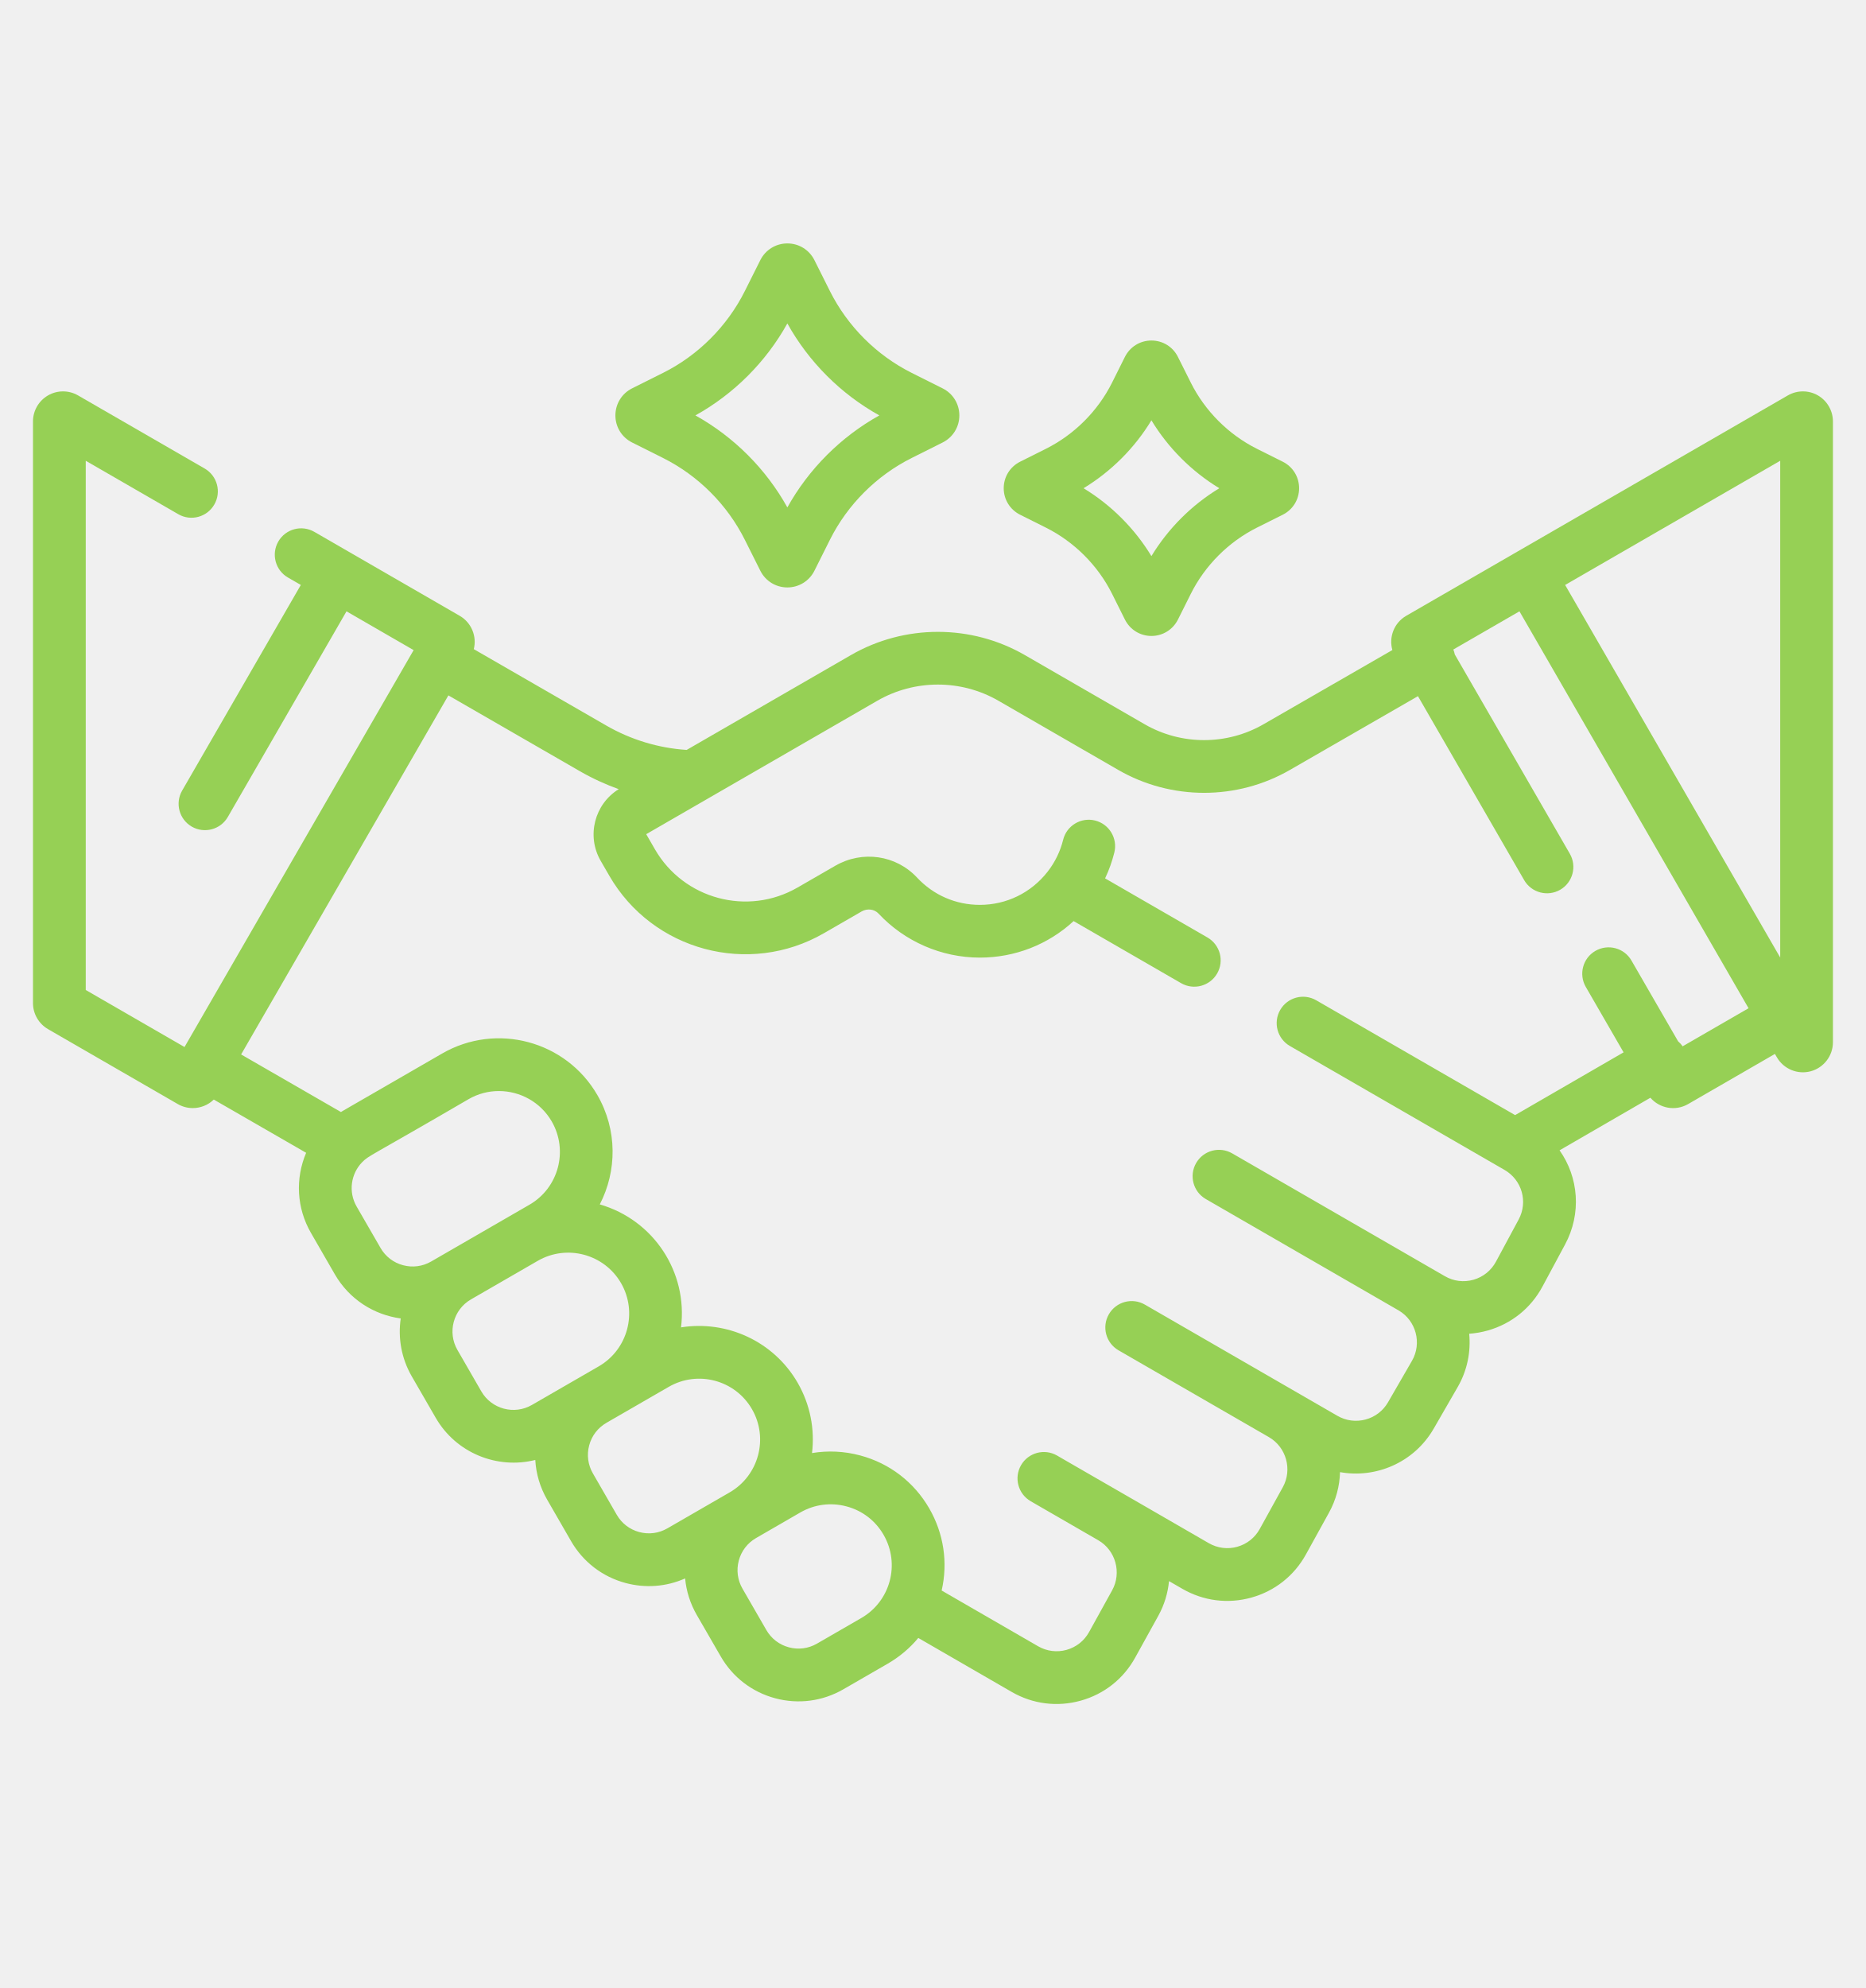
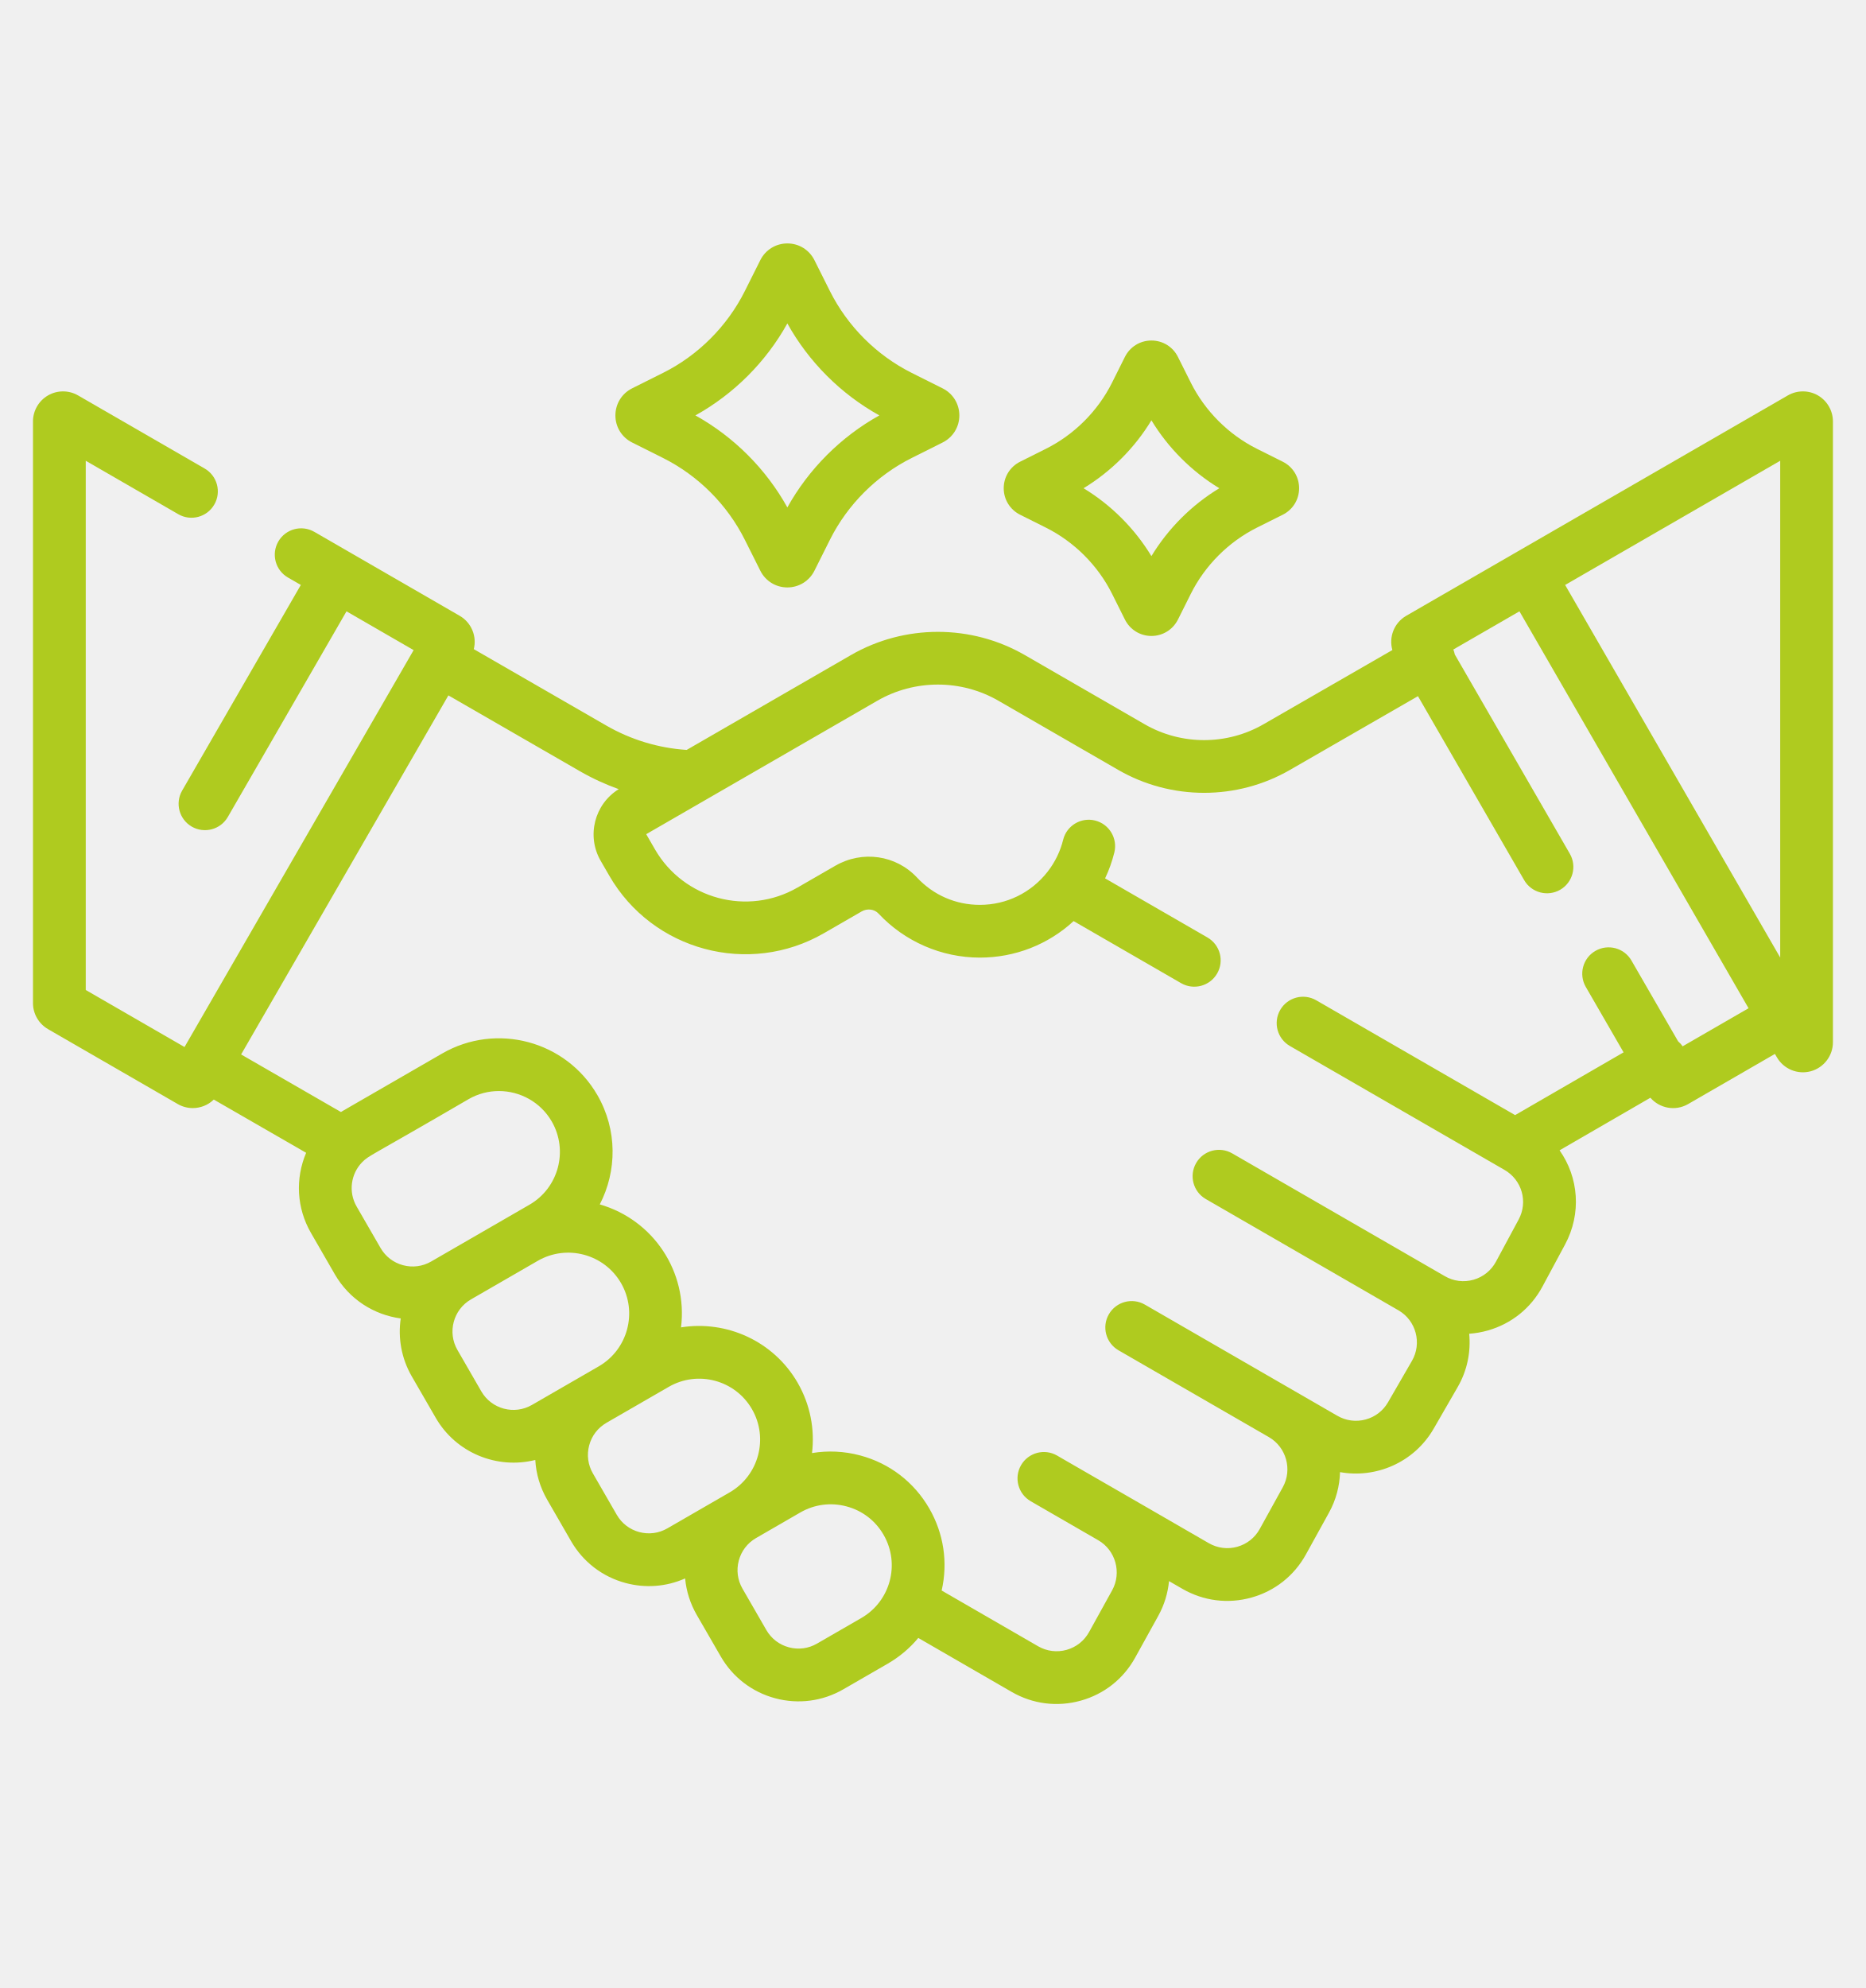
<svg xmlns="http://www.w3.org/2000/svg" width="46" height="49" viewBox="0 0 46 49" fill="none">
  <g clip-path="url(#clip0_153_7902)">
-     <path d="M44.816 9.746C44.587 9.614 44.304 9.614 44.075 9.746C38.594 12.911 40.219 11.972 34.667 15.178C34.364 15.353 34.235 15.707 34.325 16.022L31.151 17.85C30.246 18.373 29.121 18.373 28.216 17.85L25.266 16.147C23.943 15.383 22.299 15.383 20.976 16.147L16.928 18.484C16.234 18.439 15.553 18.233 14.946 17.883L11.68 16C11.759 15.687 11.625 15.347 11.332 15.178L7.749 13.109C7.438 12.93 7.041 13.036 6.861 13.347C6.682 13.658 6.788 14.056 7.099 14.235L7.416 14.418L4.49 19.487C4.311 19.797 4.417 20.195 4.728 20.375C5.037 20.553 5.436 20.449 5.616 20.137L8.542 15.068L10.197 16.024L4.549 25.807L2.114 24.401V11.357L4.395 12.674C4.706 12.854 5.104 12.747 5.283 12.436C5.463 12.125 5.356 11.728 5.045 11.548L1.924 9.746C1.696 9.614 1.412 9.614 1.184 9.746C0.955 9.878 0.813 10.124 0.813 10.387V24.724C0.813 24.988 0.955 25.233 1.184 25.366L4.383 27.213C4.497 27.279 4.624 27.312 4.752 27.312C4.938 27.312 5.127 27.242 5.27 27.102L7.547 28.414C7.277 29.05 7.311 29.774 7.666 30.389L8.255 31.41C8.613 32.028 9.218 32.407 9.879 32.497C9.809 32.973 9.892 33.475 10.151 33.924L10.741 34.945C11.243 35.816 12.258 36.22 13.196 35.985C13.215 36.326 13.314 36.661 13.49 36.966L14.079 37.987C14.375 38.499 14.852 38.865 15.423 39.018C15.904 39.147 16.418 39.114 16.89 38.905C16.919 39.219 17.016 39.526 17.178 39.807L17.768 40.828C18.063 41.34 18.54 41.706 19.111 41.859C19.68 42.011 20.277 41.934 20.79 41.638L21.883 41.007C22.174 40.839 22.429 40.624 22.638 40.372L24.942 41.703C25.462 42.003 26.065 42.078 26.641 41.918C27.218 41.758 27.696 41.381 27.985 40.856L28.556 39.824C28.705 39.553 28.791 39.263 28.819 38.971L29.15 39.162C29.669 39.461 30.272 39.538 30.849 39.377C31.426 39.217 31.903 38.84 32.193 38.315L32.763 37.283C32.937 36.968 33.025 36.626 33.035 36.285C33.908 36.443 34.855 36.059 35.344 35.213L35.933 34.192C36.173 33.778 36.262 33.317 36.219 32.874C36.373 32.863 36.527 32.837 36.68 32.793C37.26 32.628 37.738 32.245 38.024 31.713L38.582 30.675C38.994 29.909 38.916 29.016 38.447 28.353L40.686 27.057C40.911 27.317 41.299 27.396 41.616 27.213L43.756 25.977L43.804 26.06C43.97 26.347 44.312 26.492 44.637 26.405C44.96 26.318 45.186 26.024 45.186 25.69V10.387C45.186 10.124 45.044 9.878 44.816 9.746ZM43.886 11.357V23.601L38.584 14.418L43.886 11.357ZM9.381 30.759L8.792 29.739C8.582 29.375 8.652 28.931 8.925 28.649C9.101 28.471 9.072 28.538 11.55 27.093C11.786 26.956 12.044 26.892 12.298 26.892C12.818 26.892 13.324 27.161 13.602 27.642C14.016 28.36 13.769 29.28 13.052 29.694C12.802 29.839 10.825 30.98 10.628 31.094C10.417 31.216 10.171 31.248 9.936 31.185C9.7 31.122 9.503 30.971 9.381 30.759ZM11.866 34.295L11.277 33.274C11.025 32.838 11.175 32.279 11.611 32.027C12.556 31.482 12.219 31.676 13.26 31.075C13.977 30.663 14.896 30.91 15.31 31.626C15.724 32.343 15.477 33.264 14.76 33.678L13.113 34.629C12.677 34.881 12.118 34.731 11.866 34.295ZM15.759 37.762C15.524 37.699 15.327 37.548 15.205 37.337L14.616 36.316C14.494 36.105 14.462 35.859 14.525 35.624C14.588 35.388 14.739 35.192 14.95 35.07C14.962 35.063 14.857 35.123 16.486 34.183C17.2 33.77 18.122 34.012 18.538 34.733C18.952 35.45 18.705 36.37 17.988 36.784L16.452 37.671C16.241 37.793 15.995 37.825 15.759 37.762ZM21.233 39.881L20.14 40.512C19.929 40.634 19.683 40.666 19.448 40.603C19.212 40.54 19.015 40.389 18.893 40.178L18.304 39.157C18.182 38.946 18.15 38.7 18.213 38.464C18.276 38.229 18.427 38.032 18.638 37.91L19.73 37.279C20.079 37.078 20.483 37.026 20.87 37.13C21.258 37.233 21.582 37.482 21.782 37.829C22.198 38.549 21.951 39.467 21.233 39.881ZM41.48 25.79C41.448 25.743 41.41 25.702 41.369 25.666L40.219 23.675C40.04 23.364 39.642 23.258 39.331 23.437C39.02 23.616 38.914 24.014 39.093 24.325L40.025 25.938L37.351 27.485L32.448 24.655C32.137 24.475 31.739 24.582 31.56 24.893C31.381 25.204 31.487 25.601 31.798 25.781C32.362 26.107 36.582 28.543 37.09 28.836C37.52 29.084 37.673 29.622 37.438 30.059L36.879 31.097C36.761 31.316 36.564 31.475 36.325 31.543C36.085 31.611 35.834 31.58 35.619 31.455C32.523 29.667 34.345 30.72 30.376 28.428C30.065 28.249 29.667 28.355 29.488 28.666C29.308 28.977 29.415 29.375 29.726 29.554L34.481 32.3C34.911 32.553 35.058 33.109 34.808 33.542L34.218 34.563C34.096 34.774 33.9 34.925 33.664 34.988C33.429 35.051 33.183 35.019 32.971 34.897C30.04 33.204 31.295 33.929 28.224 32.156C27.913 31.976 27.515 32.083 27.336 32.394C27.156 32.705 27.263 33.102 27.574 33.282C28.12 33.597 30.736 35.108 31.283 35.423C31.71 35.67 31.864 36.222 31.625 36.655L31.055 37.687C30.936 37.903 30.739 38.058 30.501 38.125C30.263 38.191 30.014 38.159 29.8 38.036L28.057 37.029C28.056 37.029 28.056 37.029 28.055 37.028C28.028 37.013 26.307 36.019 26.276 36.002L26.059 35.876C25.748 35.697 25.351 35.803 25.171 36.114C24.992 36.425 25.098 36.822 25.409 37.002C25.824 37.242 26.637 37.711 27.075 37.964C27.503 38.211 27.656 38.763 27.418 39.196L26.848 40.227C26.728 40.444 26.531 40.599 26.293 40.666C26.055 40.732 25.806 40.7 25.592 40.577L23.214 39.203C23.372 38.512 23.265 37.797 22.908 37.179C22.534 36.531 21.93 36.067 21.207 35.874C20.813 35.768 20.409 35.75 20.018 35.815C20.088 35.234 19.978 34.627 19.664 34.082C19.067 33.048 17.904 32.538 16.789 32.717C16.958 31.354 16.113 30.069 14.786 29.686C15.211 28.865 15.223 27.851 14.727 26.992C13.955 25.654 12.238 25.194 10.9 25.967C8.271 27.485 8.456 27.377 8.405 27.409L5.944 25.99L11.054 17.14L14.296 19.009C14.602 19.185 14.923 19.333 15.253 19.451C14.655 19.821 14.454 20.605 14.808 21.217L15.02 21.584C16.088 23.434 18.461 24.07 20.311 23.002L21.24 22.466C21.379 22.385 21.555 22.407 21.658 22.518C22.302 23.207 23.212 23.603 24.155 23.603C25.025 23.603 25.841 23.28 26.467 22.703L29.117 24.233C29.428 24.412 29.825 24.306 30.005 23.995C30.185 23.684 30.078 23.287 29.767 23.107L27.243 21.65C27.34 21.447 27.416 21.233 27.471 21.012C27.557 20.664 27.345 20.311 26.996 20.224C26.648 20.138 26.295 20.35 26.209 20.699C26.138 20.984 26.011 21.246 25.831 21.479C25.828 21.482 25.826 21.485 25.824 21.488C25.419 22.006 24.812 22.303 24.155 22.303C23.562 22.303 23.013 22.064 22.608 21.631C22.088 21.074 21.258 20.954 20.59 21.34L19.661 21.876C18.432 22.586 16.855 22.163 16.146 20.934L15.934 20.567C15.932 20.564 15.933 20.559 15.937 20.557C16.618 20.164 20.944 17.666 21.626 17.273C22.548 16.74 23.694 16.74 24.616 17.273L27.566 18.976C28.872 19.73 30.495 19.73 31.8 18.977L34.956 17.159L37.574 21.693C37.754 22.005 38.152 22.109 38.462 21.931C38.773 21.751 38.879 21.354 38.7 21.043L35.864 16.131C35.856 16.09 35.844 16.049 35.828 16.009L37.458 15.068L43.106 24.851L41.48 25.79Z" fill="#96D055" />
-     <path d="M15.584 10.907L16.345 11.288C17.212 11.722 17.928 12.438 18.362 13.305L18.743 14.066C18.87 14.321 19.126 14.479 19.41 14.479C19.695 14.479 19.951 14.321 20.078 14.066L20.459 13.305C20.892 12.438 21.609 11.721 22.476 11.288L23.237 10.907C23.492 10.78 23.65 10.524 23.65 10.24C23.65 9.955 23.492 9.699 23.237 9.572L22.476 9.191C21.609 8.757 20.893 8.041 20.459 7.174L20.078 6.413C19.951 6.158 19.695 6 19.411 6C19.125 6 18.87 6.159 18.743 6.413L18.362 7.174C17.928 8.041 17.212 8.758 16.345 9.191L15.583 9.572C15.329 9.699 15.171 9.955 15.171 10.24C15.171 10.524 15.329 10.78 15.584 10.907ZM22.656 9.744C22.656 9.744 22.656 9.744 22.655 9.745C22.656 9.744 22.656 9.744 22.656 9.744ZM19.41 7.972C19.937 8.92 20.73 9.713 21.678 10.239C20.73 10.766 19.937 11.559 19.41 12.507C18.884 11.559 18.091 10.766 17.143 10.239C18.091 9.713 18.884 8.92 19.41 7.972Z" fill="#96D055" />
-     <path d="M25.148 12.687L25.782 13.004C26.484 13.355 27.064 13.935 27.415 14.636L27.732 15.271C27.857 15.52 28.107 15.675 28.385 15.675C28.664 15.675 28.914 15.52 29.039 15.271L29.356 14.637C29.707 13.935 30.287 13.355 30.988 13.004C30.997 13 31.632 12.682 31.623 12.687C31.872 12.562 32.026 12.312 32.026 12.034C32.026 11.755 31.872 11.505 31.623 11.38L30.988 11.063C30.287 10.712 29.707 10.133 29.356 9.431L29.038 8.796C28.914 8.547 28.664 8.393 28.385 8.393C28.107 8.393 27.857 8.547 27.732 8.796L27.415 9.431C27.064 10.133 26.484 10.712 25.782 11.063L25.148 11.38C24.899 11.505 24.744 11.755 24.744 12.034C24.744 12.312 24.899 12.562 25.148 12.687ZM28.385 10.36C28.799 11.042 29.377 11.62 30.059 12.034C29.377 12.447 28.799 13.026 28.385 13.707C27.972 13.026 27.393 12.447 26.712 12.034C27.394 11.62 27.972 11.042 28.385 10.36Z" fill="#96D055" />
+     <path d="M44.816 9.746C44.587 9.614 44.304 9.614 44.075 9.746C38.594 12.911 40.219 11.972 34.667 15.178C34.364 15.353 34.235 15.707 34.325 16.022L31.151 17.85C30.246 18.373 29.121 18.373 28.216 17.85L25.266 16.147C23.943 15.383 22.299 15.383 20.976 16.147L16.928 18.484C16.234 18.439 15.553 18.233 14.946 17.883L11.68 16C11.759 15.687 11.625 15.347 11.332 15.178L7.749 13.109C7.438 12.93 7.041 13.036 6.861 13.347C6.682 13.658 6.788 14.056 7.099 14.235L7.416 14.418L4.49 19.487C4.311 19.797 4.417 20.195 4.728 20.375C5.037 20.553 5.436 20.449 5.616 20.137L8.542 15.068L10.197 16.024L4.549 25.807L2.114 24.401V11.357L4.395 12.674C4.706 12.854 5.104 12.747 5.283 12.436C5.463 12.125 5.356 11.728 5.045 11.548L1.924 9.746C1.696 9.614 1.412 9.614 1.184 9.746C0.955 9.878 0.813 10.124 0.813 10.387V24.724C0.813 24.988 0.955 25.233 1.184 25.366L4.383 27.213C4.497 27.279 4.624 27.312 4.752 27.312C4.938 27.312 5.127 27.242 5.27 27.102L7.547 28.414C7.277 29.05 7.311 29.774 7.666 30.389L8.255 31.41C8.613 32.028 9.218 32.407 9.879 32.497C9.809 32.973 9.892 33.475 10.151 33.924L10.741 34.945C11.243 35.816 12.258 36.22 13.196 35.985C13.215 36.326 13.314 36.661 13.49 36.966L14.079 37.987C14.375 38.499 14.852 38.865 15.423 39.018C15.904 39.147 16.418 39.114 16.89 38.905C16.919 39.219 17.016 39.526 17.178 39.807L17.768 40.828C18.063 41.34 18.54 41.706 19.111 41.859C19.68 42.011 20.277 41.934 20.79 41.638L21.883 41.007C22.174 40.839 22.429 40.624 22.638 40.372L24.942 41.703C25.462 42.003 26.065 42.078 26.641 41.918C27.218 41.758 27.696 41.381 27.985 40.856L28.556 39.824C28.705 39.553 28.791 39.263 28.819 38.971L29.15 39.162C29.669 39.461 30.272 39.538 30.849 39.377C31.426 39.217 31.903 38.84 32.193 38.315L32.763 37.283C32.937 36.968 33.025 36.626 33.035 36.285C33.908 36.443 34.855 36.059 35.344 35.213L35.933 34.192C36.173 33.778 36.262 33.317 36.219 32.874C36.373 32.863 36.527 32.837 36.68 32.793C37.26 32.628 37.738 32.245 38.024 31.713L38.582 30.675C38.994 29.909 38.916 29.016 38.447 28.353L40.686 27.057C40.911 27.317 41.299 27.396 41.616 27.213L43.756 25.977L43.804 26.06C43.97 26.347 44.312 26.492 44.637 26.405C44.96 26.318 45.186 26.024 45.186 25.69V10.387C45.186 10.124 45.044 9.878 44.816 9.746ZM43.886 11.357V23.601L38.584 14.418L43.886 11.357ZM9.381 30.759L8.792 29.739C8.582 29.375 8.652 28.931 8.925 28.649C9.101 28.471 9.072 28.538 11.55 27.093C11.786 26.956 12.044 26.892 12.298 26.892C12.818 26.892 13.324 27.161 13.602 27.642C14.016 28.36 13.769 29.28 13.052 29.694C12.802 29.839 10.825 30.98 10.628 31.094C10.417 31.216 10.171 31.248 9.936 31.185C9.7 31.122 9.503 30.971 9.381 30.759ZM11.866 34.295L11.277 33.274C11.025 32.838 11.175 32.279 11.611 32.027C12.556 31.482 12.219 31.676 13.26 31.075C13.977 30.663 14.896 30.91 15.31 31.626C15.724 32.343 15.477 33.264 14.76 33.678L13.113 34.629C12.677 34.881 12.118 34.731 11.866 34.295ZM15.759 37.762C15.524 37.699 15.327 37.548 15.205 37.337L14.616 36.316C14.494 36.105 14.462 35.859 14.525 35.624C14.588 35.388 14.739 35.192 14.95 35.07C14.962 35.063 14.857 35.123 16.486 34.183C17.2 33.77 18.122 34.012 18.538 34.733C18.952 35.45 18.705 36.37 17.988 36.784L16.452 37.671C16.241 37.793 15.995 37.825 15.759 37.762ZM21.233 39.881L20.14 40.512C19.929 40.634 19.683 40.666 19.448 40.603C19.212 40.54 19.015 40.389 18.893 40.178L18.304 39.157C18.182 38.946 18.15 38.7 18.213 38.464C18.276 38.229 18.427 38.032 18.638 37.91L19.73 37.279C20.079 37.078 20.483 37.026 20.87 37.13C21.258 37.233 21.582 37.482 21.782 37.829C22.198 38.549 21.951 39.467 21.233 39.881ZM41.48 25.79C41.448 25.743 41.41 25.702 41.369 25.666L40.219 23.675C40.04 23.364 39.642 23.258 39.331 23.437C39.02 23.616 38.914 24.014 39.093 24.325L40.025 25.938L37.351 27.485L32.448 24.655C32.137 24.475 31.739 24.582 31.56 24.893C31.381 25.204 31.487 25.601 31.798 25.781C32.362 26.107 36.582 28.543 37.09 28.836C37.52 29.084 37.673 29.622 37.438 30.059L36.879 31.097C36.761 31.316 36.564 31.475 36.325 31.543C36.085 31.611 35.834 31.58 35.619 31.455C32.523 29.667 34.345 30.72 30.376 28.428C30.065 28.249 29.667 28.355 29.488 28.666C29.308 28.977 29.415 29.375 29.726 29.554L34.481 32.3C34.911 32.553 35.058 33.109 34.808 33.542L34.218 34.563C34.096 34.774 33.9 34.925 33.664 34.988C33.429 35.051 33.183 35.019 32.971 34.897C30.04 33.204 31.295 33.929 28.224 32.156C27.913 31.976 27.515 32.083 27.336 32.394C27.156 32.705 27.263 33.102 27.574 33.282C28.12 33.597 30.736 35.108 31.283 35.423C31.71 35.67 31.864 36.222 31.625 36.655L31.055 37.687C30.936 37.903 30.739 38.058 30.501 38.125C30.263 38.191 30.014 38.159 29.8 38.036L28.057 37.029C28.056 37.029 28.056 37.029 28.055 37.028C28.028 37.013 26.307 36.019 26.276 36.002L26.059 35.876C25.748 35.697 25.351 35.803 25.171 36.114C24.992 36.425 25.098 36.822 25.409 37.002C25.824 37.242 26.637 37.711 27.075 37.964C27.503 38.211 27.656 38.763 27.418 39.196L26.848 40.227C26.728 40.444 26.531 40.599 26.293 40.666C26.055 40.732 25.806 40.7 25.592 40.577L23.214 39.203C23.372 38.512 23.265 37.797 22.908 37.179C22.534 36.531 21.93 36.067 21.207 35.874C20.813 35.768 20.409 35.75 20.018 35.815C20.088 35.234 19.978 34.627 19.664 34.082C19.067 33.048 17.904 32.538 16.789 32.717C16.958 31.354 16.113 30.069 14.786 29.686C15.211 28.865 15.223 27.851 14.727 26.992C13.955 25.654 12.238 25.194 10.9 25.967C8.271 27.485 8.456 27.377 8.405 27.409L5.944 25.99L11.054 17.14L14.296 19.009C14.602 19.185 14.923 19.333 15.253 19.451C14.655 19.821 14.454 20.605 14.808 21.217L15.02 21.584C16.088 23.434 18.461 24.07 20.311 23.002L21.24 22.466C21.379 22.385 21.555 22.407 21.658 22.518C22.302 23.207 23.212 23.603 24.155 23.603C25.025 23.603 25.841 23.28 26.467 22.703L29.117 24.233C29.428 24.412 29.825 24.306 30.005 23.995C30.185 23.684 30.078 23.287 29.767 23.107L27.243 21.65C27.34 21.447 27.416 21.233 27.471 21.012C27.557 20.664 27.345 20.311 26.996 20.224C26.648 20.138 26.295 20.35 26.209 20.699C26.138 20.984 26.011 21.246 25.831 21.479C25.828 21.482 25.826 21.485 25.824 21.488C25.419 22.006 24.812 22.303 24.155 22.303C23.562 22.303 23.013 22.064 22.608 21.631C22.088 21.074 21.258 20.954 20.59 21.34L19.661 21.876C18.432 22.586 16.855 22.163 16.146 20.934L15.934 20.567C15.932 20.564 15.933 20.559 15.937 20.557C16.618 20.164 20.944 17.666 21.626 17.273C22.548 16.74 23.694 16.74 24.616 17.273L27.566 18.976C28.872 19.73 30.495 19.73 31.8 18.977L34.956 17.159L37.574 21.693C37.754 22.005 38.152 22.109 38.462 21.931C38.773 21.751 38.879 21.354 38.7 21.043L35.864 16.131C35.856 16.09 35.844 16.049 35.828 16.009L37.458 15.068L43.106 24.851L41.48 25.79Z" fill="#afcb1f" />
+     <path d="M15.584 10.907L16.345 11.288C17.212 11.722 17.928 12.438 18.362 13.305L18.743 14.066C18.87 14.321 19.126 14.479 19.41 14.479C19.695 14.479 19.951 14.321 20.078 14.066L20.459 13.305C20.892 12.438 21.609 11.721 22.476 11.288L23.237 10.907C23.492 10.78 23.65 10.524 23.65 10.24C23.65 9.955 23.492 9.699 23.237 9.572L22.476 9.191C21.609 8.757 20.893 8.041 20.459 7.174L20.078 6.413C19.951 6.158 19.695 6 19.411 6C19.125 6 18.87 6.159 18.743 6.413L18.362 7.174C17.928 8.041 17.212 8.758 16.345 9.191L15.583 9.572C15.329 9.699 15.171 9.955 15.171 10.24C15.171 10.524 15.329 10.78 15.584 10.907ZM22.656 9.744C22.656 9.744 22.656 9.744 22.655 9.745C22.656 9.744 22.656 9.744 22.656 9.744ZM19.41 7.972C19.937 8.92 20.73 9.713 21.678 10.239C20.73 10.766 19.937 11.559 19.41 12.507C18.884 11.559 18.091 10.766 17.143 10.239C18.091 9.713 18.884 8.92 19.41 7.972Z" fill="#afcb1f" />
+     <path d="M25.148 12.687L25.782 13.004C26.484 13.355 27.064 13.935 27.415 14.636L27.732 15.271C27.857 15.52 28.107 15.675 28.385 15.675C28.664 15.675 28.914 15.52 29.039 15.271L29.356 14.637C29.707 13.935 30.287 13.355 30.988 13.004C30.997 13 31.632 12.682 31.623 12.687C31.872 12.562 32.026 12.312 32.026 12.034C32.026 11.755 31.872 11.505 31.623 11.38L30.988 11.063C30.287 10.712 29.707 10.133 29.356 9.431L29.038 8.796C28.914 8.547 28.664 8.393 28.385 8.393C28.107 8.393 27.857 8.547 27.732 8.796L27.415 9.431C27.064 10.133 26.484 10.712 25.782 11.063L25.148 11.38C24.899 11.505 24.744 11.755 24.744 12.034C24.744 12.312 24.899 12.562 25.148 12.687ZM28.385 10.36C28.799 11.042 29.377 11.62 30.059 12.034C29.377 12.447 28.799 13.026 28.385 13.707C27.972 13.026 27.393 12.447 26.712 12.034C27.394 11.62 27.972 11.042 28.385 10.36Z" fill="#afcb1f" />
  </g>
  <defs>
    <clipPath id="clip0_153_7902">
      <rect width="45.362" height="48" fill="white" transform="translate(0.5 0.5)" />
    </clipPath>
  </defs>
</svg>
